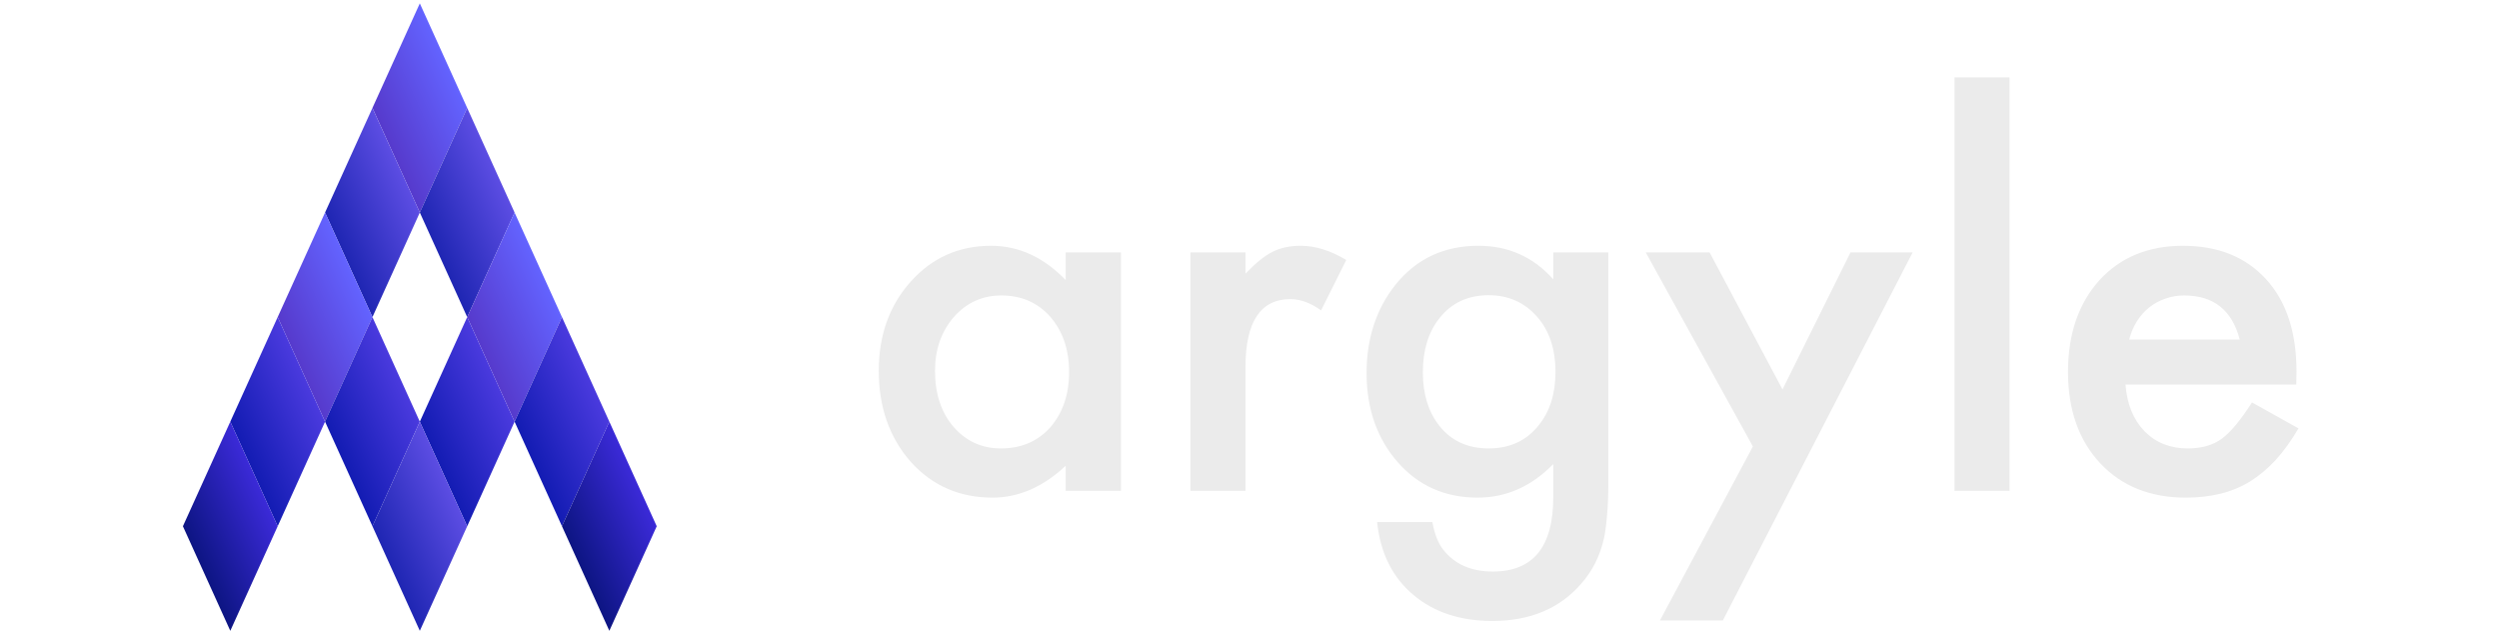
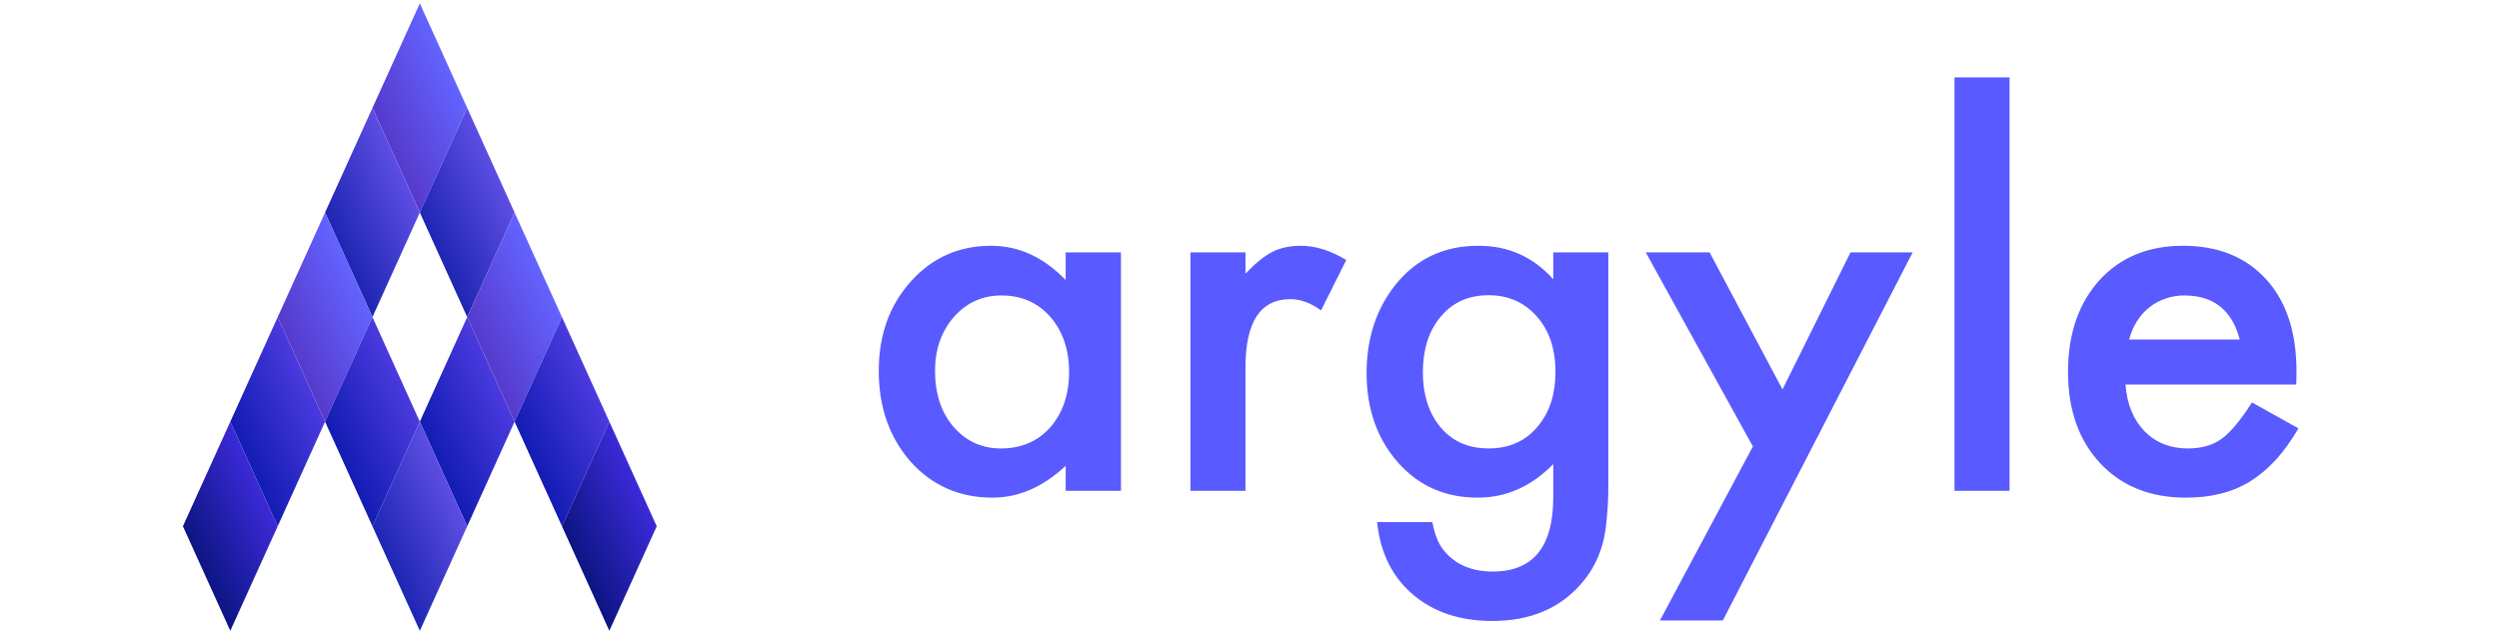
<svg xmlns="http://www.w3.org/2000/svg" xmlns:xlink="http://www.w3.org/1999/xlink" width="261" height="66" viewBox="0.112 0 224.167 65.983" fill="none" version="1.1" id="svg4">
  <defs id="defs5" />
  <symbol id="logo-symbol-wordmark">
    <g transform="matrix(0.904306, 0, 0, 0.904306, -40.33122, 23.54641)" style="">
      <rect x="-251.294" y="576.865" width="11.677" height="8.781" transform="matrix(0.412848, 0.9108, -0.548968, 1.211099, 493.134, -495.1933)" fill="url(#gradient-1-74)" />
      <rect x="-239.617" y="576.865" width="11.677" height="8.781" transform="matrix(0.412848, 0.9108, -0.548968, 1.211099, 493.134, -495.1933)" fill="url(#gradient-0-65)" />
      <rect x="-227.941" y="576.865" width="11.677" height="8.781" transform="matrix(0.412848, 0.9108, -0.548968, 1.211099, 493.134, -495.1933)" fill="url(#gradient-1-75)" />
      <rect x="-216.264" y="576.865" width="11.677" height="8.781" fill="url(#gradient-106-90)" transform="matrix(0.412848, 0.9108, -0.548968, 1.211099, 493.134, -495.1933)" />
      <rect x="-204.588" y="576.865" width="11.677" height="8.781" transform="matrix(0.412848, 0.9108, -0.548968, 1.211099, 493.134, -495.1933)" fill="url(#gradient-99-42)" />
      <rect x="-251.294" y="585.647" width="11.677" height="8.781" transform="matrix(0.412848, 0.9108, -0.548968, 1.211099, 493.134, -495.1933)" fill="url(#gradient-0-66)" />
      <rect x="-227.941" y="585.647" width="11.677" height="8.781" fill="url(#gradient-106-91)" transform="matrix(0.412848, 0.9108, -0.548968, 1.211099, 493.134, -495.1933)" />
      <rect x="-251.294" y="594.428" width="11.677" height="8.781" transform="matrix(0.412848, 0.9108, -0.548968, 1.211099, 493.134, -495.1933)" fill="url(#gradient-1-76)" />
      <rect x="-239.617" y="594.428" width="11.677" height="8.781" fill="url(#gradient-106-92)" transform="matrix(0.412848, 0.9108, -0.548968, 1.211099, 493.134, -495.1933)" />
      <rect x="-227.941" y="594.428" width="11.677" height="8.781" transform="matrix(0.412848, 0.9108, -0.548968, 1.211099, 493.134, -495.1933)" fill="url(#gradient-0-67)" />
      <rect x="-251.294" y="603.209" width="11.677" height="8.781" fill="url(#gradient-106-93)" transform="matrix(0.412848, 0.9108, -0.548968, 1.211099, 493.134, -495.1933)" />
      <rect x="-251.294" y="611.991" width="11.677" height="8.781" transform="matrix(0.412848, 0.9108, -0.548968, 1.211099, 493.134, -495.1933)" fill="url(#gradient-99-45)" />
    </g>
-     <path d="m 84.84,23.449 h 5.087 v 21.925 h -5.087 v -2.296 q -3.129,2.926 -6.73,2.926 -4.547,0 -7.518,-3.286 -2.949,-3.354 -2.949,-8.374 0,-4.93 2.949,-8.216 2.949,-3.286 7.383,-3.286 3.827,0 6.865,3.151 z M 72.82,34.344 q 0,3.151 1.688,5.132 1.733,2.003 4.367,2.003 2.814,0 4.547,-1.936 1.733,-2.003 1.733,-5.087 0,-3.084 -1.733,-5.087 -1.733,-1.958 -4.502,-1.958 -2.611,0 -4.367,1.981 -1.733,2.003 -1.733,4.952 z M 96.32,23.449 h 5.065 v 1.958 q 1.396,-1.463 2.476,-2.003 1.103,-0.563 2.611,-0.563 2.003,0 4.187,1.306 l -2.319,4.637 q -1.441,-1.035 -2.814,-1.035 -4.142,0 -4.142,6.258 V 45.374 H 96.32 Z M 134.767,44.856 q 0,1.553 -0.113,2.724 -0.09,1.193 -0.27,2.093 -0.54,2.476 -2.116,4.254 -2.971,3.421 -8.171,3.421 -4.389,0 -7.226,-2.364 -2.926,-2.431 -3.376,-6.73 h 5.087 q 0.293,1.621 0.968,2.499 1.576,2.048 4.592,2.048 5.56,0 5.56,-6.82 V 42.92 q -3.016,3.084 -6.956,3.084 -4.479,0 -7.338,-3.241 -2.881,-3.286 -2.881,-8.216 0,-4.795 2.679,-8.149 2.881,-3.557 7.608,-3.557 4.142,0 6.888,3.084 v -2.476 h 5.065 z m -4.862,-10.4 q 0,-3.196 -1.711,-5.11 -1.733,-1.958 -4.434,-1.958 -2.881,0 -4.547,2.138 -1.508,1.913 -1.508,4.952 0,2.994 1.508,4.907 1.643,2.093 4.547,2.093 2.904,0 4.592,-2.116 1.553,-1.913 1.553,-4.907 z m 18.165,6.843 -9.859,-17.85 h 5.875 l 6.708,12.605 6.258,-12.605 h 5.717 L 145.302,57.304 h -5.785 z M 171.683,7.355 V 45.374 h -5.065 V 7.355 Z m 26.381,28.25 h -15.712 q 0.203,2.701 1.756,4.299 1.553,1.576 3.984,1.576 1.891,0 3.129,-0.9 1.216,-0.9 2.769,-3.331 l 4.277,2.386 q -0.99,1.688 -2.093,2.904 -1.103,1.193 -2.364,1.981 -1.261,0.765 -2.724,1.125 -1.463,0.36 -3.174,0.36 -4.907,0 -7.878,-3.151 -2.971,-3.174 -2.971,-8.419 0,-5.2 2.881,-8.419 2.904,-3.174 7.698,-3.174 4.84,0 7.653,3.084 2.791,3.061 2.791,8.486 z m -5.2,-4.142 q -1.058,-4.052 -5.11,-4.052 -0.923,0 -1.733,0.293 -0.81,0.27 -1.486,0.81 -0.653,0.518 -1.125,1.261 -0.473,0.743 -0.72,1.688 z" id="text19" fill="#ebebeb" aria-label="argyle" />
+     <path d="m 84.84,23.449 h 5.087 v 21.925 h -5.087 v -2.296 q -3.129,2.926 -6.73,2.926 -4.547,0 -7.518,-3.286 -2.949,-3.354 -2.949,-8.374 0,-4.93 2.949,-8.216 2.949,-3.286 7.383,-3.286 3.827,0 6.865,3.151 z M 72.82,34.344 q 0,3.151 1.688,5.132 1.733,2.003 4.367,2.003 2.814,0 4.547,-1.936 1.733,-2.003 1.733,-5.087 0,-3.084 -1.733,-5.087 -1.733,-1.958 -4.502,-1.958 -2.611,0 -4.367,1.981 -1.733,2.003 -1.733,4.952 z M 96.32,23.449 h 5.065 v 1.958 q 1.396,-1.463 2.476,-2.003 1.103,-0.563 2.611,-0.563 2.003,0 4.187,1.306 l -2.319,4.637 q -1.441,-1.035 -2.814,-1.035 -4.142,0 -4.142,6.258 V 45.374 H 96.32 Z M 134.767,44.856 q 0,1.553 -0.113,2.724 -0.09,1.193 -0.27,2.093 -0.54,2.476 -2.116,4.254 -2.971,3.421 -8.171,3.421 -4.389,0 -7.226,-2.364 -2.926,-2.431 -3.376,-6.73 h 5.087 q 0.293,1.621 0.968,2.499 1.576,2.048 4.592,2.048 5.56,0 5.56,-6.82 V 42.92 q -3.016,3.084 -6.956,3.084 -4.479,0 -7.338,-3.241 -2.881,-3.286 -2.881,-8.216 0,-4.795 2.679,-8.149 2.881,-3.557 7.608,-3.557 4.142,0 6.888,3.084 v -2.476 h 5.065 z m -4.862,-10.4 q 0,-3.196 -1.711,-5.11 -1.733,-1.958 -4.434,-1.958 -2.881,0 -4.547,2.138 -1.508,1.913 -1.508,4.952 0,2.994 1.508,4.907 1.643,2.093 4.547,2.093 2.904,0 4.592,-2.116 1.553,-1.913 1.553,-4.907 z m 18.165,6.843 -9.859,-17.85 h 5.875 l 6.708,12.605 6.258,-12.605 h 5.717 L 145.302,57.304 h -5.785 z M 171.683,7.355 V 45.374 h -5.065 V 7.355 Z m 26.381,28.25 h -15.712 q 0.203,2.701 1.756,4.299 1.553,1.576 3.984,1.576 1.891,0 3.129,-0.9 1.216,-0.9 2.769,-3.331 l 4.277,2.386 q -0.99,1.688 -2.093,2.904 -1.103,1.193 -2.364,1.981 -1.261,0.765 -2.724,1.125 -1.463,0.36 -3.174,0.36 -4.907,0 -7.878,-3.151 -2.971,-3.174 -2.971,-8.419 0,-5.2 2.881,-8.419 2.904,-3.174 7.698,-3.174 4.84,0 7.653,3.084 2.791,3.061 2.791,8.486 z m -5.2,-4.142 q -1.058,-4.052 -5.11,-4.052 -0.923,0 -1.733,0.293 -0.81,0.27 -1.486,0.81 -0.653,0.518 -1.125,1.261 -0.473,0.743 -0.72,1.688 z" id="text19" fill="#595aff" aria-label="argyle" />
    <defs id="defs6">
      <linearGradient id="gradient-1-74" gradientUnits="userSpaceOnUse" x1="-210.212" y1="656.925" x2="-210.212" y2="666.925" gradientTransform="matrix(1.167657, 0, 0, 0.87813, 0, 0)" xlink:href="#gradient-1" />
      <linearGradient id="gradient-1">
        <stop stop-color="#6363ff" offset="0" />
        <stop stop-color="#563acc" offset="1" />
      </linearGradient>
      <linearGradient id="gradient-0-65" gradientUnits="userSpaceOnUse" x1="-200.212" y1="656.925" x2="-200.212" y2="666.925" gradientTransform="matrix(1.167657, 0, 0, 0.87813, 0, 0)" xlink:href="#gradient-0" />
      <linearGradient id="gradient-0">
        <stop stop-color="#5c4de3" offset="0" />
        <stop stop-color="#1f26b3" offset="1" />
      </linearGradient>
      <linearGradient id="gradient-1-75" gradientUnits="userSpaceOnUse" x1="-190.212" y1="656.925" x2="-190.212" y2="666.925" gradientTransform="matrix(1.167657, 0, 0, 0.87813, 0, 0)" xlink:href="#gradient-1" />
      <linearGradient id="gradient-106-90" gradientUnits="userSpaceOnUse" x1="-180.212" y1="656.925" x2="-180.212" y2="666.925" gradientTransform="matrix(1.167657, 0, 0, 0.87813, 0, 0)" xlink:href="#gradient-106" />
      <linearGradient id="gradient-106">
        <stop stop-color="#4a3ade" offset="0" />
        <stop stop-color="#131cb3" offset="1" />
      </linearGradient>
      <linearGradient id="gradient-99-42" gradientUnits="userSpaceOnUse" x1="-170.212" y1="656.925" x2="-170.212" y2="666.925" gradientTransform="matrix(1.167657, 0, 0, 0.87813, 0, 0)" xlink:href="#gradient-99" />
      <linearGradient id="gradient-99">
        <stop stop-color="#3b2ad8" offset="0" />
        <stop stop-color="#0d1583" offset="1" />
      </linearGradient>
      <linearGradient id="gradient-0-66" gradientUnits="userSpaceOnUse" x1="-210.212" y1="666.925" x2="-210.212" y2="676.925" gradientTransform="matrix(1.167657, 0, 0, 0.87813, 0, 0)" xlink:href="#gradient-0" />
      <linearGradient id="gradient-106-91" gradientUnits="userSpaceOnUse" x1="-190.212" y1="666.925" x2="-190.212" y2="676.925" gradientTransform="matrix(1.167657, 0, 0, 0.87813, 0, 0)" xlink:href="#gradient-106" />
      <linearGradient id="gradient-1-76" gradientUnits="userSpaceOnUse" x1="-210.212" y1="676.925" x2="-210.212" y2="686.925" gradientTransform="matrix(1.167657, 0, 0, 0.87813, 0, 0)" xlink:href="#gradient-1" />
      <linearGradient id="gradient-106-92" gradientUnits="userSpaceOnUse" x1="-200.212" y1="676.925" x2="-200.212" y2="686.925" gradientTransform="matrix(1.167657, 0, 0, 0.87813, 0, 0)" xlink:href="#gradient-106" />
      <linearGradient id="gradient-0-67" gradientUnits="userSpaceOnUse" x1="-190.212" y1="676.925" x2="-190.212" y2="686.925" gradientTransform="matrix(1.167657, 0, 0, 0.87813, 0, 0)" xlink:href="#gradient-0" />
      <linearGradient id="gradient-106-93" gradientUnits="userSpaceOnUse" x1="-210.212" y1="686.925" x2="-210.212" y2="696.925" gradientTransform="matrix(1.167657, 0, 0, 0.87813, 0, 0)" xlink:href="#gradient-106" />
      <linearGradient id="gradient-99-45" gradientUnits="userSpaceOnUse" x1="-210.212" y1="696.925" x2="-210.212" y2="706.925" gradientTransform="matrix(1.167657, 0, 0, 0.87813, 0, 0)" xlink:href="#gradient-99" />
    </defs>
  </symbol>
  <use id="use4" transform="matrix(1.134866, 0, 0, 1.134866, -3.281786, -0.269762)" style="transform-box: fill-box;" xlink:href="#logo-symbol-wordmark" />
</svg>
